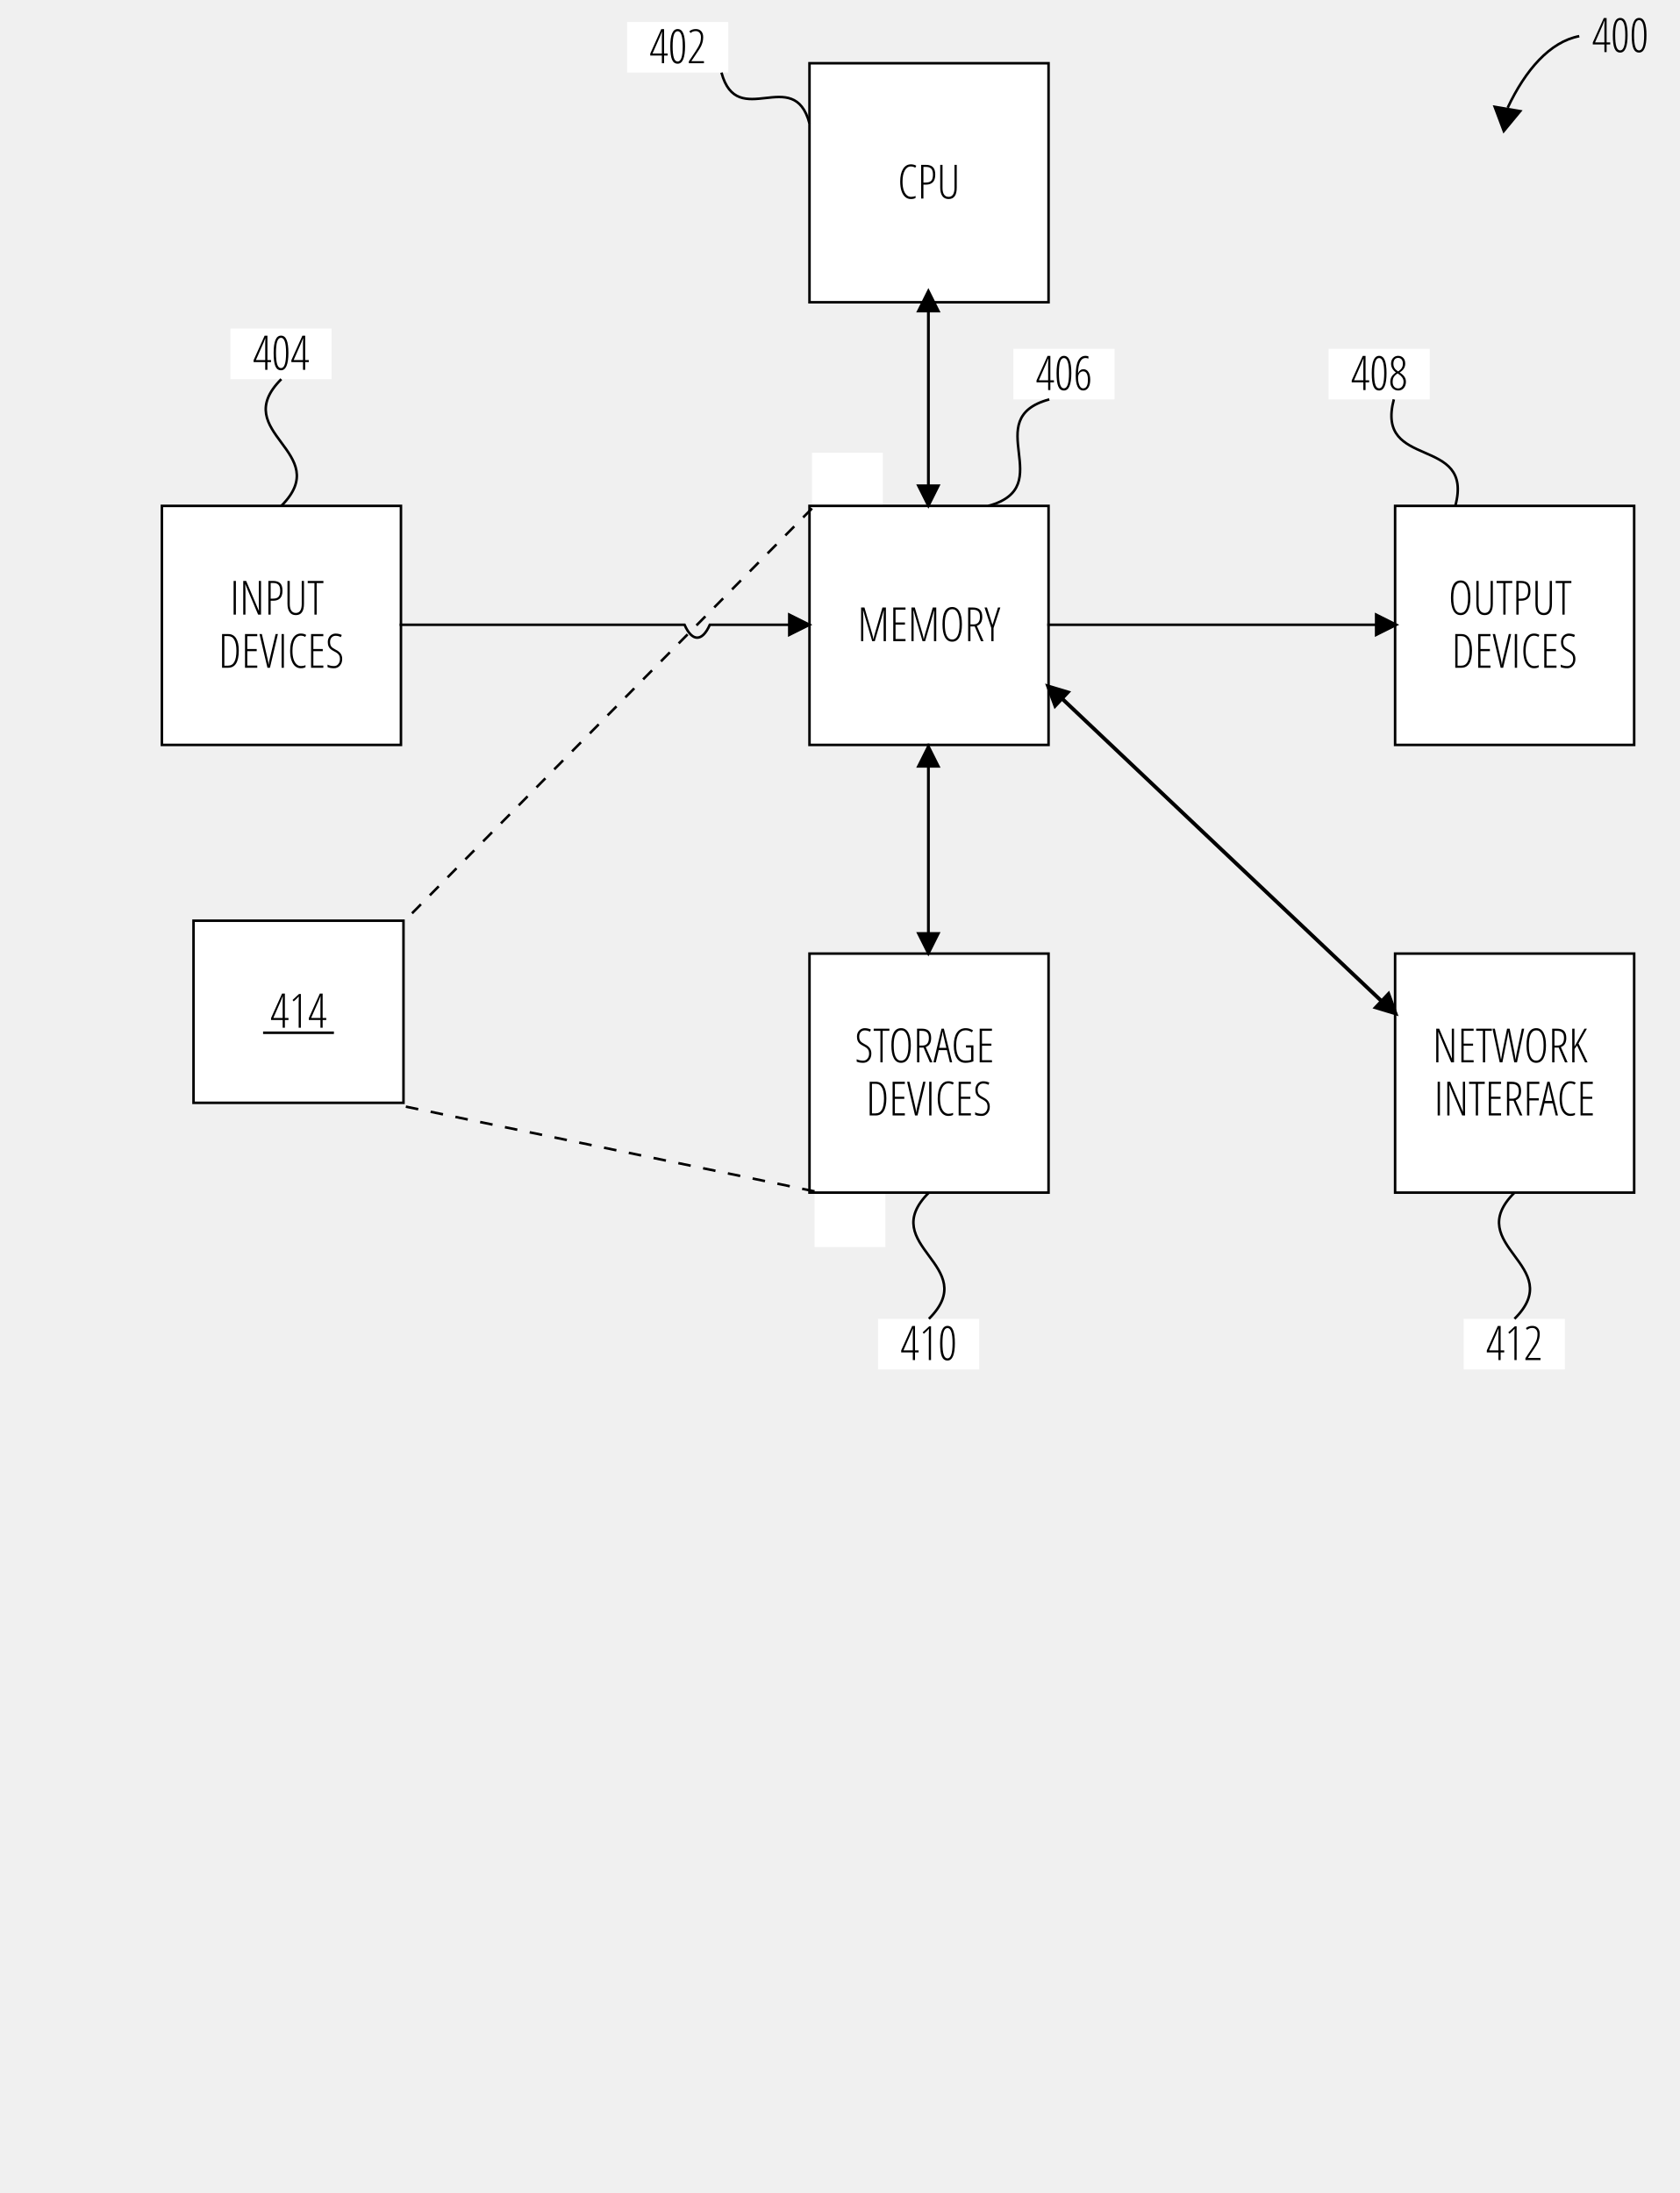
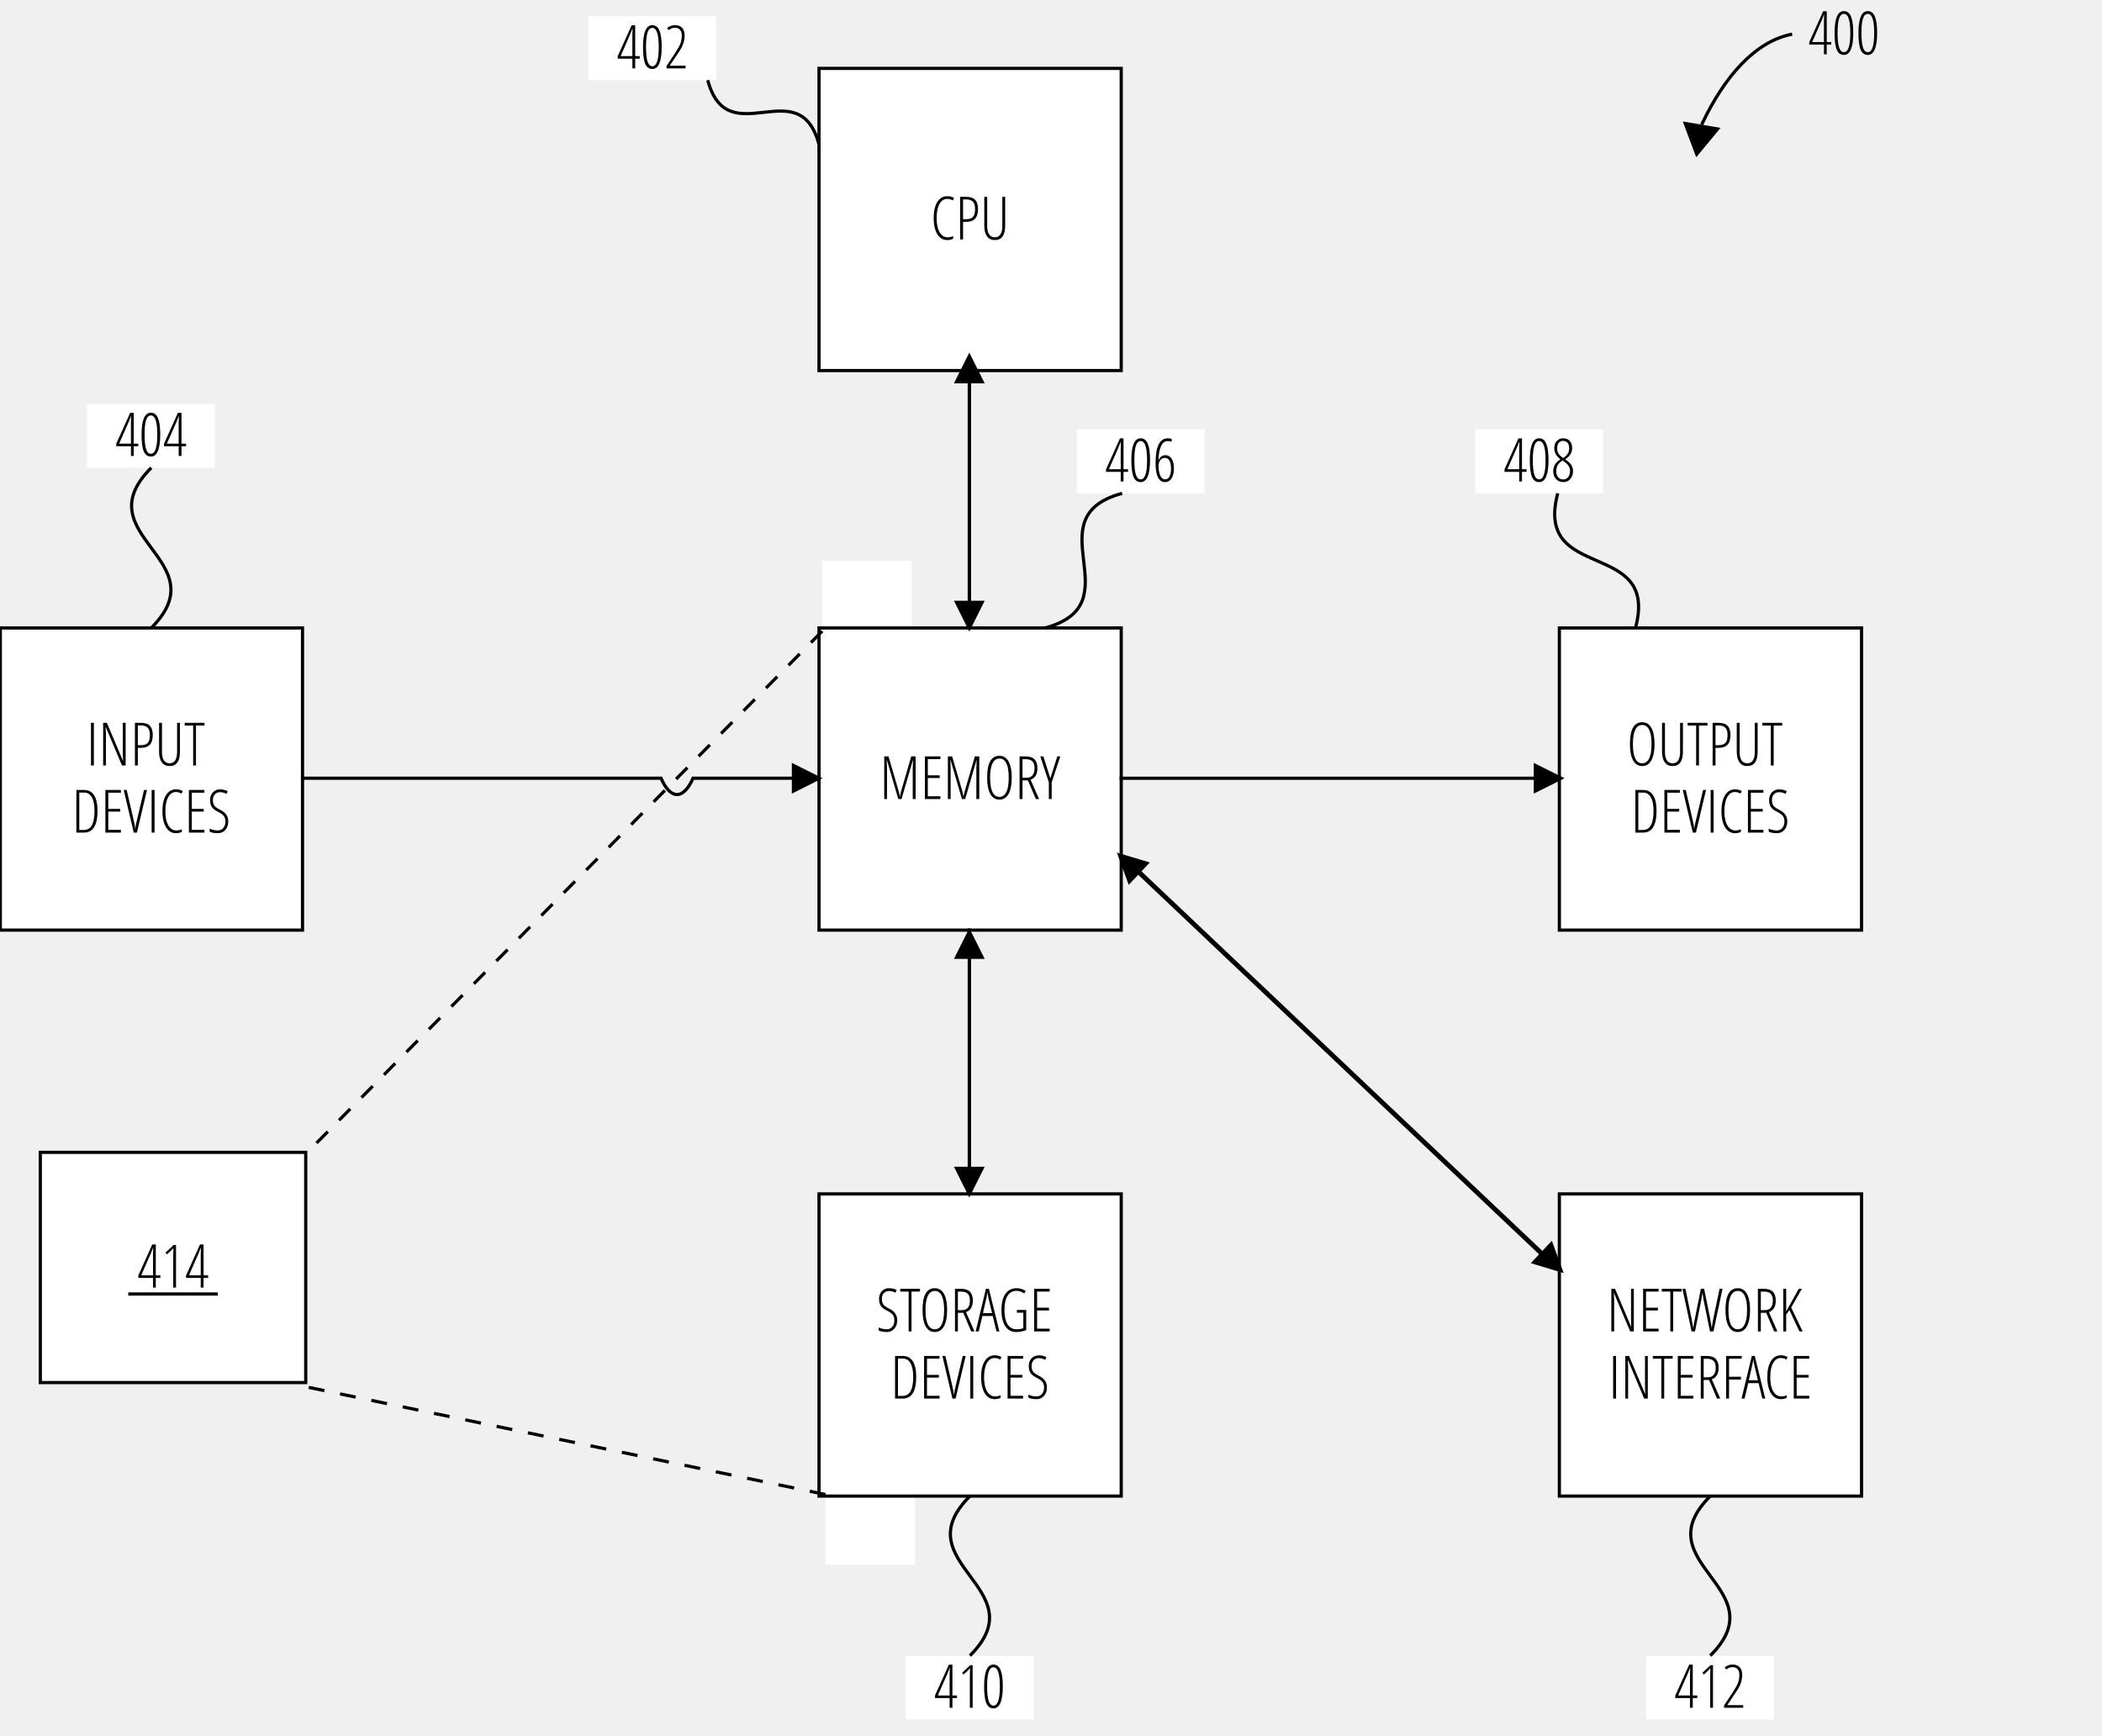
- <svg xmlns="http://www.w3.org/2000/svg" version="1.1" width="664" height="867">
+ <svg xmlns="http://www.w3.org/2000/svg" version="1.1" width="657.284" height="542.713" viewBox="63.9 3.613 657.284 542.713">
  <g>
    <g transform="translate(321,179)">
      <g>
        <g>
          <path d="M28,0H0v29h28V0L28,0z" stroke="none" stroke-dasharray="none" fill="#FFFFFF" />
          <rect x="1.2" y="1.3" width="25.6" height="26.4" fill="none" />
          <circle fill="none" cx="14" cy="0" r="0.1" />
          <circle fill="none" cx="20.9" cy="0" r="0.1" />
          <circle fill="none" cx="28" cy="7.3" r="0.1" />
          <circle fill="none" cx="28" cy="14.5" r="0.1" />
          <circle fill="none" cx="28" cy="21.7" r="0.1" />
          <circle fill="none" cx="20.9" cy="29" r="0.1" />
          <circle fill="none" cx="14" cy="29" r="0.1" />
          <circle fill="none" cx="7.1" cy="29" r="0.1" />
          <circle fill="none" cx="0" cy="21.7" r="0.1" />
          <circle fill="none" cx="0" cy="14.5" r="0.1" />
          <circle fill="none" cx="0" cy="7.3" r="0.1" />
          <circle fill="none" cx="7.1" cy="0" r="0.1" />
        </g>
      </g>
      <rect stroke="none" stroke-width="0" fill="#FFFFFF" x="0" y="0" width="0" height="0" transform="translate(27.9,14.4)" />
      <path stroke="#000000" fill="none" d="" />
      <text font-family="OpenSansCondensedLight" font-size="14pt" fill="black" transform="translate(27.9,14.4)" />
      <rect stroke-width="0" fill="none" width="25.6" height="26.4" transform="translate(1.2,1.3)" />
      <text font-family="OpenSansCondensedLight" font-size="14pt" fill="black" transform="translate(1.2,1.3)" text-anchor="middle">
        <tspan x="12.8" y="19.5"> </tspan>
      </text>
      <path stroke="#000000" fill="none" transform="translate(1.2,1.3)" d="M 0 0" />
    </g>
    <g transform="translate(322,464)">
      <g>
        <g>
          <path d="M28,0H0v29h28V0L28,0z" stroke="none" stroke-dasharray="none" fill="#FFFFFF" />
          <rect x="1.2" y="1.3" width="25.6" height="26.4" fill="none" />
          <circle fill="none" cx="14" cy="0" r="0.1" />
          <circle fill="none" cx="20.9" cy="0" r="0.1" />
          <circle fill="none" cx="28" cy="7.3" r="0.1" />
          <circle fill="none" cx="28" cy="14.5" r="0.1" />
          <circle fill="none" cx="28" cy="21.7" r="0.1" />
          <circle fill="none" cx="20.9" cy="29" r="0.1" />
          <circle fill="none" cx="14" cy="29" r="0.1" />
          <circle fill="none" cx="7.1" cy="29" r="0.1" />
          <circle fill="none" cx="0" cy="21.7" r="0.1" />
          <circle fill="none" cx="0" cy="14.5" r="0.1" />
          <circle fill="none" cx="0" cy="7.3" r="0.1" />
          <circle fill="none" cx="7.1" cy="0" r="0.1" />
        </g>
      </g>
      <rect stroke="none" stroke-width="0" fill="#FFFFFF" x="0" y="0" width="0" height="0" transform="translate(27.9,14.4)" />
      <path stroke="#000000" fill="none" d="" />
      <text font-family="OpenSansCondensedLight" font-size="14pt" fill="black" transform="translate(27.9,14.4)" />
      <rect stroke-width="0" fill="none" width="25.6" height="26.4" transform="translate(1.2,1.3)" />
      <text font-family="OpenSansCondensedLight" font-size="14pt" fill="black" transform="translate(1.2,1.3)" text-anchor="middle">
        <tspan x="12.8" y="19.5"> </tspan>
      </text>
      <path stroke="#000000" fill="none" transform="translate(1.2,1.3)" d="M 0 0" />
    </g>
    <g transform="translate(596,14.3)">
      <polygon fill="#000000" points="0,0 4.2,11.2 11.8,2" transform="translate(-5.9,27.3)" />
      <rect fill="none" width="1" height="1" transform="translate(33.3,-0.5)" />
      <g>
        <g>
          <rect x="0" y="0" width="28.3" height="28.3" opacity="0" />
          <path fill="none" stroke="#000000" stroke-width="1" d="M28.3,0C16.7,2.2,7,13.4,0,28.3" />
        </g>
      </g>
      <rect stroke="none" stroke-width="0" fill="#FFFFFF" x="0" y="0" width="0" height="0" />
      <path stroke="#000000" fill="none" />
      <text font-family="OpenSansCondensedLight" font-size="14pt" fill="black" transform="translate(0,0)" />
      <rect stroke-width="0" fill="none" width="1" height="1" transform="translate(33.3,-0.5)" />
      <text font-family="OpenSansCondensedLight" font-size="14pt" fill="black" text-decoration="none" transform="translate(33.3,-0.5)">
        <tspan x="0" y="6.8">400</tspan>
      </text>
      <path stroke="#000000" fill="none" transform="translate(33.3,-0.5)" />
    </g>
    <g transform="translate(320,25)">
      <g>
        <g>
          <path d="M94.5,0H0v94.5h94.5V0L94.5,0z" stroke="#000000" stroke-dasharray="none" fill="#FFFFFF" />
          <rect x="4.1" y="4.3" width="86.2" height="85.9" fill="none" />
          <circle fill="none" cx="47.2" cy="0" r="0.1" />
          <circle fill="none" cx="70.7" cy="0" r="0.1" />
          <circle fill="none" cx="94.5" cy="23.8" r="0.1" />
          <circle fill="none" cx="94.5" cy="47.2" r="0.1" />
          <circle fill="none" cx="94.5" cy="70.7" r="0.1" />
          <circle fill="none" cx="70.7" cy="94.5" r="0.1" />
          <circle fill="none" cx="47.2" cy="94.5" r="0.1" />
          <circle fill="none" cx="23.8" cy="94.5" r="0.1" />
          <circle fill="none" cx="0" cy="70.7" r="0.1" />
          <circle fill="none" cx="0" cy="47.2" r="0.1" />
          <circle fill="none" cx="0" cy="23.8" r="0.1" />
          <circle fill="none" cx="23.8" cy="0" r="0.1" />
        </g>
      </g>
      <rect stroke="none" stroke-width="1" fill="#FFFFFF" x="0" y="0" width="40" height="20" transform="translate(-72.1,-16.3)" />
      <path stroke="#000000" fill="none" d="M0,23.8 C-6.2,0.5 -28.5,27 -34.8 3.7" />
      <text font-family="OpenSansCondensedLight" font-size="14pt" fill="black" transform="translate(-72.1,-16.3)" text-anchor="middle">
        <tspan x="20" y="16.3">402</tspan>
      </text>
      <rect stroke-width="0" fill="none" width="86.2" height="85.9" transform="translate(4.1,4.3)" />
      <text font-family="OpenSansCondensedLight" font-size="14pt" fill="black" transform="translate(4.1,4.3)" text-anchor="middle">
        <tspan x="43.1" y="49.2">CPU</tspan>
      </text>
      <path stroke="#000000" fill="none" transform="translate(4.1,4.3)" d="M 0 0" />
    </g>
    <g transform="translate(64,200)">
      <g>
        <g>
          <path d="M94.5,0H0v94.5h94.5V0L94.5,0z" stroke="#000000" stroke-dasharray="none" fill="#FFFFFF" />
          <rect x="4.1" y="4.3" width="86.2" height="85.9" fill="none" />
          <circle fill="none" cx="47.2" cy="0" r="0.1" />
          <circle fill="none" cx="70.7" cy="0" r="0.1" />
          <circle fill="none" cx="94.5" cy="23.8" r="0.1" />
          <circle fill="none" cx="94.5" cy="47.2" r="0.1" />
          <circle fill="none" cx="94.5" cy="70.7" r="0.1" />
          <circle fill="none" cx="70.7" cy="94.5" r="0.1" />
          <circle fill="none" cx="47.2" cy="94.5" r="0.1" />
          <circle fill="none" cx="23.8" cy="94.5" r="0.1" />
          <circle fill="none" cx="0" cy="70.7" r="0.1" />
          <circle fill="none" cx="0" cy="47.2" r="0.1" />
          <circle fill="none" cx="0" cy="23.8" r="0.1" />
          <circle fill="none" cx="23.8" cy="0" r="0.1" />
        </g>
      </g>
      <rect stroke="none" stroke-width="1" fill="#FFFFFF" x="0" y="0" width="40" height="20" transform="translate(27.1,-70.1)" />
      <path stroke="#000000" fill="none" d="M47.2,0 C68.5,-21.3 25.9,-28.8 47.2 -50.1" />
      <text font-family="OpenSansCondensedLight" font-size="14pt" fill="black" transform="translate(27.1,-70.1)" text-anchor="middle">
        <tspan x="20" y="16.3">404</tspan>
      </text>
      <rect stroke-width="0" fill="none" width="86.2" height="85.9" transform="translate(4.1,4.3)" />
      <text font-family="OpenSansCondensedLight" font-size="14pt" fill="black" transform="translate(4.1,4.3)" text-anchor="middle">
        <tspan x="43.1" y="38.7">INPUT</tspan>
        <tspan x="43.1" y="59.7">DEVICES</tspan>
      </text>
      <path stroke="#000000" fill="none" transform="translate(4.1,4.3)" d="M 0 0" />
    </g>
    <g transform="translate(320,200)">
      <g>
        <g>
          <path d="M94.5,0H0v94.5h94.5V0L94.5,0z" stroke="#000000" stroke-dasharray="none" fill="#FFFFFF" />
          <rect x="4.1" y="4.3" width="86.2" height="85.9" fill="none" />
          <circle fill="none" cx="47.2" cy="0" r="0.1" />
          <circle fill="none" cx="70.7" cy="0" r="0.1" />
          <circle fill="none" cx="94.5" cy="23.8" r="0.1" />
          <circle fill="none" cx="94.5" cy="47.2" r="0.1" />
          <circle fill="none" cx="94.5" cy="70.7" r="0.1" />
          <circle fill="none" cx="70.7" cy="94.5" r="0.1" />
          <circle fill="none" cx="47.2" cy="94.5" r="0.1" />
          <circle fill="none" cx="23.8" cy="94.5" r="0.1" />
          <circle fill="none" cx="0" cy="70.7" r="0.1" />
          <circle fill="none" cx="0" cy="47.2" r="0.1" />
          <circle fill="none" cx="0" cy="23.8" r="0.1" />
          <circle fill="none" cx="23.8" cy="0" r="0.1" />
        </g>
      </g>
      <rect stroke="none" stroke-width="1" fill="#FFFFFF" x="0" y="0" width="40" height="20" transform="translate(80.6,-62.1)" />
      <path stroke="#000000" fill="none" d="M70.7,0 C98.8,-7.6 66.7,-34.5 94.8 -42.1" />
      <text font-family="OpenSansCondensedLight" font-size="14pt" fill="black" transform="translate(80.6,-62.1)" text-anchor="middle">
        <tspan x="20" y="16.3">406</tspan>
      </text>
      <rect stroke-width="0" fill="none" width="86.2" height="85.9" transform="translate(4.1,4.3)" />
      <text font-family="OpenSansCondensedLight" font-size="14pt" fill="black" transform="translate(4.1,4.3)" text-anchor="middle">
        <tspan x="43.1" y="49.2">MEMORY</tspan>
      </text>
      <path stroke="#000000" fill="none" transform="translate(4.1,4.3)" d="M 0 0" />
    </g>
    <g transform="translate(551.5,200)">
      <g>
        <g>
          <path d="M94.5,0H0v94.5h94.5V0L94.5,0z" stroke="#000000" stroke-dasharray="none" fill="#FFFFFF" />
          <rect x="4.1" y="4.3" width="86.2" height="85.9" fill="none" />
          <circle fill="none" cx="47.2" cy="0" r="0.1" />
          <circle fill="none" cx="70.7" cy="0" r="0.1" />
          <circle fill="none" cx="94.5" cy="23.8" r="0.1" />
          <circle fill="none" cx="94.5" cy="47.2" r="0.1" />
          <circle fill="none" cx="94.5" cy="70.7" r="0.1" />
          <circle fill="none" cx="70.7" cy="94.5" r="0.1" />
          <circle fill="none" cx="47.2" cy="94.5" r="0.1" />
          <circle fill="none" cx="23.8" cy="94.5" r="0.1" />
          <circle fill="none" cx="0" cy="70.7" r="0.1" />
          <circle fill="none" cx="0" cy="47.2" r="0.1" />
          <circle fill="none" cx="0" cy="23.8" r="0.1" />
          <circle fill="none" cx="23.8" cy="0" r="0.1" />
        </g>
      </g>
      <rect stroke="none" stroke-width="1" fill="#FFFFFF" x="0" y="0" width="40" height="20" transform="translate(-26.3,-62.1)" />
      <path stroke="#000000" fill="none" d="M23.8,0 C31.4,-28.2 -8,-13.9 -0.5 -42.1" />
      <text font-family="OpenSansCondensedLight" font-size="14pt" fill="black" transform="translate(-26.3,-62.1)" text-anchor="middle">
        <tspan x="20" y="16.3">408</tspan>
      </text>
      <rect stroke-width="0" fill="none" width="86.2" height="85.9" transform="translate(4.1,4.3)" />
      <text font-family="OpenSansCondensedLight" font-size="14pt" fill="black" transform="translate(4.1,4.3)" text-anchor="middle">
        <tspan x="43.1" y="38.7">OUTPUT</tspan>
        <tspan x="43.1" y="59.7">DEVICES</tspan>
      </text>
      <path stroke="#000000" fill="none" transform="translate(4.1,4.3)" d="M 0 0" />
    </g>
    <g transform="translate(320,377)">
      <g>
        <g>
          <path d="M94.5,0H0v94.5h94.5V0L94.5,0z" stroke="#000000" stroke-dasharray="none" fill="#FFFFFF" />
          <rect x="4.1" y="4.3" width="86.2" height="85.9" fill="none" />
          <circle fill="none" cx="47.2" cy="0" r="0.1" />
          <circle fill="none" cx="70.7" cy="0" r="0.1" />
          <circle fill="none" cx="94.5" cy="23.8" r="0.1" />
          <circle fill="none" cx="94.5" cy="47.2" r="0.1" />
          <circle fill="none" cx="94.5" cy="70.7" r="0.1" />
          <circle fill="none" cx="70.7" cy="94.5" r="0.1" />
          <circle fill="none" cx="47.2" cy="94.5" r="0.1" />
          <circle fill="none" cx="23.8" cy="94.5" r="0.1" />
          <circle fill="none" cx="0" cy="70.7" r="0.1" />
          <circle fill="none" cx="0" cy="47.2" r="0.1" />
          <circle fill="none" cx="0" cy="23.8" r="0.1" />
          <circle fill="none" cx="23.8" cy="0" r="0.1" />
        </g>
      </g>
      <rect stroke="none" stroke-width="1" fill="#FFFFFF" x="0" y="0" width="40" height="20" transform="translate(27.1,144.4)" />
      <path stroke="#000000" fill="none" d="M47.2,94.5 C26,115.6 68.4,123.3 47.2 144.4" />
      <text font-family="OpenSansCondensedLight" font-size="14pt" fill="black" transform="translate(27.1,144.4)" text-anchor="middle">
        <tspan x="20" y="16.3">410</tspan>
      </text>
      <rect stroke-width="0" fill="none" width="86.2" height="85.9" transform="translate(4.1,4.3)" />
      <text font-family="OpenSansCondensedLight" font-size="14pt" fill="black" transform="translate(4.1,4.3)" text-anchor="middle">
        <tspan x="43.1" y="38.7">STORAGE</tspan>
        <tspan x="43.1" y="59.7">DEVICES</tspan>
      </text>
      <path stroke="#000000" fill="none" transform="translate(4.1,4.3)" d="M 0 0" />
    </g>
    <g transform="translate(551.5,377)">
      <g>
        <g>
          <path d="M94.5,0H0v94.5h94.5V0L94.5,0z" stroke="#000000" stroke-dasharray="none" fill="#FFFFFF" />
          <rect x="4.1" y="4.3" width="86.2" height="85.9" fill="none" />
          <circle fill="none" cx="47.2" cy="0" r="0.1" />
          <circle fill="none" cx="70.7" cy="0" r="0.1" />
          <circle fill="none" cx="94.5" cy="23.8" r="0.1" />
          <circle fill="none" cx="94.5" cy="47.2" r="0.1" />
          <circle fill="none" cx="94.5" cy="70.7" r="0.1" />
          <circle fill="none" cx="70.7" cy="94.5" r="0.1" />
          <circle fill="none" cx="47.2" cy="94.5" r="0.1" />
          <circle fill="none" cx="23.8" cy="94.5" r="0.1" />
          <circle fill="none" cx="0" cy="70.7" r="0.1" />
          <circle fill="none" cx="0" cy="47.2" r="0.1" />
          <circle fill="none" cx="0" cy="23.8" r="0.1" />
          <circle fill="none" cx="23.8" cy="0" r="0.1" />
        </g>
      </g>
      <rect stroke="none" stroke-width="1" fill="#FFFFFF" x="0" y="0" width="40" height="20" transform="translate(27.1,144.4)" />
      <path stroke="#000000" fill="none" d="M47.2,94.5 C26,115.6 68.4,123.3 47.2 144.4" />
      <text font-family="OpenSansCondensedLight" font-size="14pt" fill="black" transform="translate(27.1,144.4)" text-anchor="middle">
        <tspan x="20" y="16.3">412</tspan>
      </text>
      <rect stroke-width="0" fill="none" width="86.2" height="85.9" transform="translate(4.1,4.3)" />
      <text font-family="OpenSansCondensedLight" font-size="14pt" fill="black" transform="translate(4.1,4.3)" text-anchor="middle">
        <tspan x="43.1" y="38.7">NETWORK</tspan>
        <tspan x="43.1" y="59.7">INTERFACE</tspan>
      </text>
      <path stroke="#000000" fill="none" transform="translate(4.1,4.3)" d="M 0 0" />
    </g>
    <g>
      <path stroke="black" stroke-dasharray="none" d="M 158 247 L 270.6 247 C 273.6 253.8 277.6 253.8 280.6 247 L 312 247" fill="none" />
      <path fill="black" stroke="black" d="" transform="translate(158,247) scale(1,1) rotate(0)" />
      <path fill="black" stroke="black" d="M 8 0 L 0 4 L 8 8 z" transform="translate(320,251) scale(1,1) rotate(-180)" />
      <g>
        <g label-idx="0" cursor="move" transform="translate(237.5, 247)">
          <rect fill="white" rx="3" ry="3" x="0" y="0" width="0" height="0" />
          <text text-anchor="middle" font-size="14pt" font-family="OpenSansCondensedLight" y="0.8em" display="none" xml:space="preserve" transform="translate(0,0)" />
        </g>
      </g>
    </g>
    <g>
      <path stroke="black" stroke-dasharray="none" d="M 414 247 544 247" fill="none" />
      <path fill="black" stroke="black" d="" transform="translate(414,247) scale(1,1) rotate(0)" />
      <path fill="black" stroke="black" d="M 8 0 L 0 4 L 8 8 z" transform="translate(552,251) scale(1,1) rotate(-180)" />
      <g>
        <g label-idx="0" cursor="move" transform="translate(479, 247)">
          <rect fill="white" rx="3" ry="3" x="0" y="0" width="0" height="0" />
          <text text-anchor="middle" font-size="14pt" font-family="OpenSansCondensedLight" y="0.8em" display="none" xml:space="preserve" transform="translate(0,0)" />
        </g>
      </g>
    </g>
    <g>
      <path stroke="black" stroke-dasharray="none" d="M 367 119 367 192" fill="none" />
      <path fill="black" stroke="black" d="" transform="translate(367,119) scale(1,1) rotate(-270)" />
      <path fill="black" stroke="black" d="M 8 0 L 0 4 L 8 8 z" transform="translate(363,200) scale(1,1) rotate(-90)" />
      <g>
        <g label-idx="0" cursor="move" transform="translate(367, 155.5)">
          <rect fill="white" rx="3" ry="3" x="0" y="0" width="0" height="0" />
          <text text-anchor="middle" font-size="14pt" font-family="OpenSansCondensedLight" y="0.8em" display="none" xml:space="preserve" transform="translate(0,0)" />
        </g>
      </g>
    </g>
    <g>
      <path stroke="black" stroke-dasharray="none" d="M 367 294 367 369" fill="none" />
      <path fill="black" stroke="black" d="" transform="translate(367,294) scale(1,1) rotate(-270)" />
      <path fill="black" stroke="black" d="M 8 0 L 0 4 L 8 8 z" transform="translate(363,377) scale(1,1) rotate(-90)" />
      <g>
        <g label-idx="0" cursor="move" transform="translate(367, 331.5)">
          <rect fill="white" rx="3" ry="3" x="0" y="0" width="0" height="0" />
          <text text-anchor="middle" font-size="14pt" font-family="OpenSansCondensedLight" y="0.8em" display="none" xml:space="preserve" transform="translate(0,0)" />
        </g>
      </g>
    </g>
    <g>
      <path stroke="black" stroke-dasharray="none" d="M 367 377 367 303" fill="none" />
      <path fill="black" stroke="black" d="" transform="translate(367,377) scale(1,1) rotate(-90)" />
      <path fill="black" stroke="black" d="M 8 0 L 0 4 L 8 8 z" transform="translate(371,295) scale(1,1) rotate(-270)" />
      <g>
        <g label-idx="0" cursor="move" transform="translate(367, 340)">
          <rect fill="white" rx="3" ry="3" x="0" y="0" width="0" height="0" />
          <text text-anchor="middle" font-size="14pt" font-family="OpenSansCondensedLight" y="0.8em" display="none" xml:space="preserve" transform="translate(0,0)" />
        </g>
      </g>
    </g>
    <g>
      <path stroke="black" stroke-dasharray="none" d="M 367 200 367 123" fill="none" />
      <path fill="black" stroke="black" d="" transform="translate(367,200) scale(1,1) rotate(-90)" />
      <path fill="black" stroke="black" d="M 8 0 L 0 4 L 8 8 z" transform="translate(371,115) scale(1,1) rotate(-270)" />
      <g>
        <g label-idx="0" cursor="move" transform="translate(367, 161.5)">
          <rect fill="white" rx="3" ry="3" x="0" y="0" width="0" height="0" />
          <text text-anchor="middle" font-size="14pt" font-family="OpenSansCondensedLight" y="0.8em" display="none" xml:space="preserve" transform="translate(0,0)" />
        </g>
      </g>
    </g>
    <g>
      <path stroke="black" stroke-dasharray="none" d="M 414 271 546 396" fill="none" />
      <path fill="black" stroke="black" d="" transform="translate(414,271) scale(1,1) rotate(43.3)" />
      <path fill="black" stroke="black" d="M 8 0 L 0 4 L 8 8 z" transform="translate(549.3,403.9) scale(1,1) rotate(-136.7)" />
      <g>
        <g label-idx="0" cursor="move" transform="translate(480, 333.5)">
          <rect fill="white" rx="3" ry="3" x="0" y="0" width="0" height="0" />
          <text text-anchor="middle" font-size="14pt" font-family="OpenSansCondensedLight" y="0.8em" display="none" xml:space="preserve" transform="translate(0,0)" />
        </g>
      </g>
    </g>
    <g>
      <path stroke="black" stroke-dasharray="none" d="M 552 401 420 276" fill="none" />
      <path fill="black" stroke="black" d="" transform="translate(552,401) scale(1,1) rotate(-136.7)" />
      <path fill="black" stroke="black" d="M 8 0 L 0 4 L 8 8 z" transform="translate(416.7,268.1) scale(1,1) rotate(43.3)" />
      <g>
        <g label-idx="0" cursor="move" transform="translate(486, 338.5)">
          <rect fill="white" rx="3" ry="3" x="0" y="0" width="0" height="0" />
          <text text-anchor="middle" font-size="14pt" font-family="OpenSansCondensedLight" y="0.8em" display="none" xml:space="preserve" transform="translate(0,0)" />
        </g>
      </g>
    </g>
    <g>
      <path stroke="black" stroke-dasharray="5,5" d="M 321 201 160 364" fill="none" />
      <path fill="black" stroke="black" d="" transform="translate(321,201) scale(1,1) rotate(-225.4)" />
      <path fill="black" stroke="black" d="" transform="translate(160,364) scale(1,1) rotate(-45.4)" />
      <g>
        <g label-idx="0" cursor="move" transform="translate(240.5, 282.5)">
          <rect fill="white" rx="3" ry="3" x="0" y="0" width="0" height="0" />
          <text text-anchor="middle" font-size="14pt" font-family="OpenSansCondensedLight" y="0.8em" display="none" xml:space="preserve" transform="translate(0,0)" />
        </g>
      </g>
    </g>
    <g>
      <path stroke="black" stroke-dasharray="5,5" d="M 322 471 158 437" fill="none" />
      <path fill="black" stroke="black" d="" transform="translate(322,471) scale(1,1) rotate(-168.3)" />
      <path fill="black" stroke="black" d="" transform="translate(158,437) scale(1,1) rotate(11.7)" />
      <g>
        <g label-idx="0" cursor="move" transform="translate(240, 454)">
          <rect fill="white" rx="3" ry="3" x="0" y="0" width="0" height="0" />
          <text text-anchor="middle" font-size="14pt" font-family="OpenSansCondensedLight" y="0.8em" display="none" xml:space="preserve" transform="translate(0,0)" />
        </g>
      </g>
    </g>
    <g transform="translate(76.5,364)">
      <g>
        <g>
          <path d="M83,0H0v72h83V0L83,0z" stroke="#000000" stroke-dasharray="none" fill="#FFFFFF" />
          <rect x="3.6" y="3.3" width="75.7" height="65.4" fill="none" />
          <circle fill="none" cx="41.5" cy="0" r="0.1" />
          <circle fill="none" cx="62.1" cy="0" r="0.1" />
          <circle fill="none" cx="83" cy="18.2" r="0.1" />
          <circle fill="none" cx="83" cy="36" r="0.1" />
          <circle fill="none" cx="83" cy="53.8" r="0.1" />
          <circle fill="none" cx="62.1" cy="72" r="0.1" />
          <circle fill="none" cx="41.5" cy="72" r="0.1" />
          <circle fill="none" cx="20.9" cy="72" r="0.1" />
          <circle fill="none" cx="0" cy="53.8" r="0.1" />
          <circle fill="none" cx="0" cy="36" r="0.1" />
          <circle fill="none" cx="0" cy="18.2" r="0.1" />
          <circle fill="none" cx="20.9" cy="0" r="0.1" />
        </g>
      </g>
      <rect stroke="none" stroke-width="0" fill="#FFFFFF" x="0" y="0" width="0" height="0" transform="translate(82.9,35.9)" />
      <path stroke="#000000" fill="none" d="" />
      <text font-family="OpenSansCondensedLight" font-size="14pt" fill="black" transform="translate(82.9,35.9)" />
      <rect stroke-width="0" fill="none" width="75.7" height="65.4" transform="translate(3.6,3.3)" />
      <text font-family="OpenSansCondensedLight" font-size="14pt" fill="black" transform="translate(3.6,3.3)" text-anchor="middle">
        <tspan x="37.9" y="39"> 414</tspan>
      </text>
      <path stroke="#000000" fill="none" transform="translate(3.6,3.3)" d="M 23.9 41 51.9 41" />
    </g>
  </g>
  <defs />
</svg>
